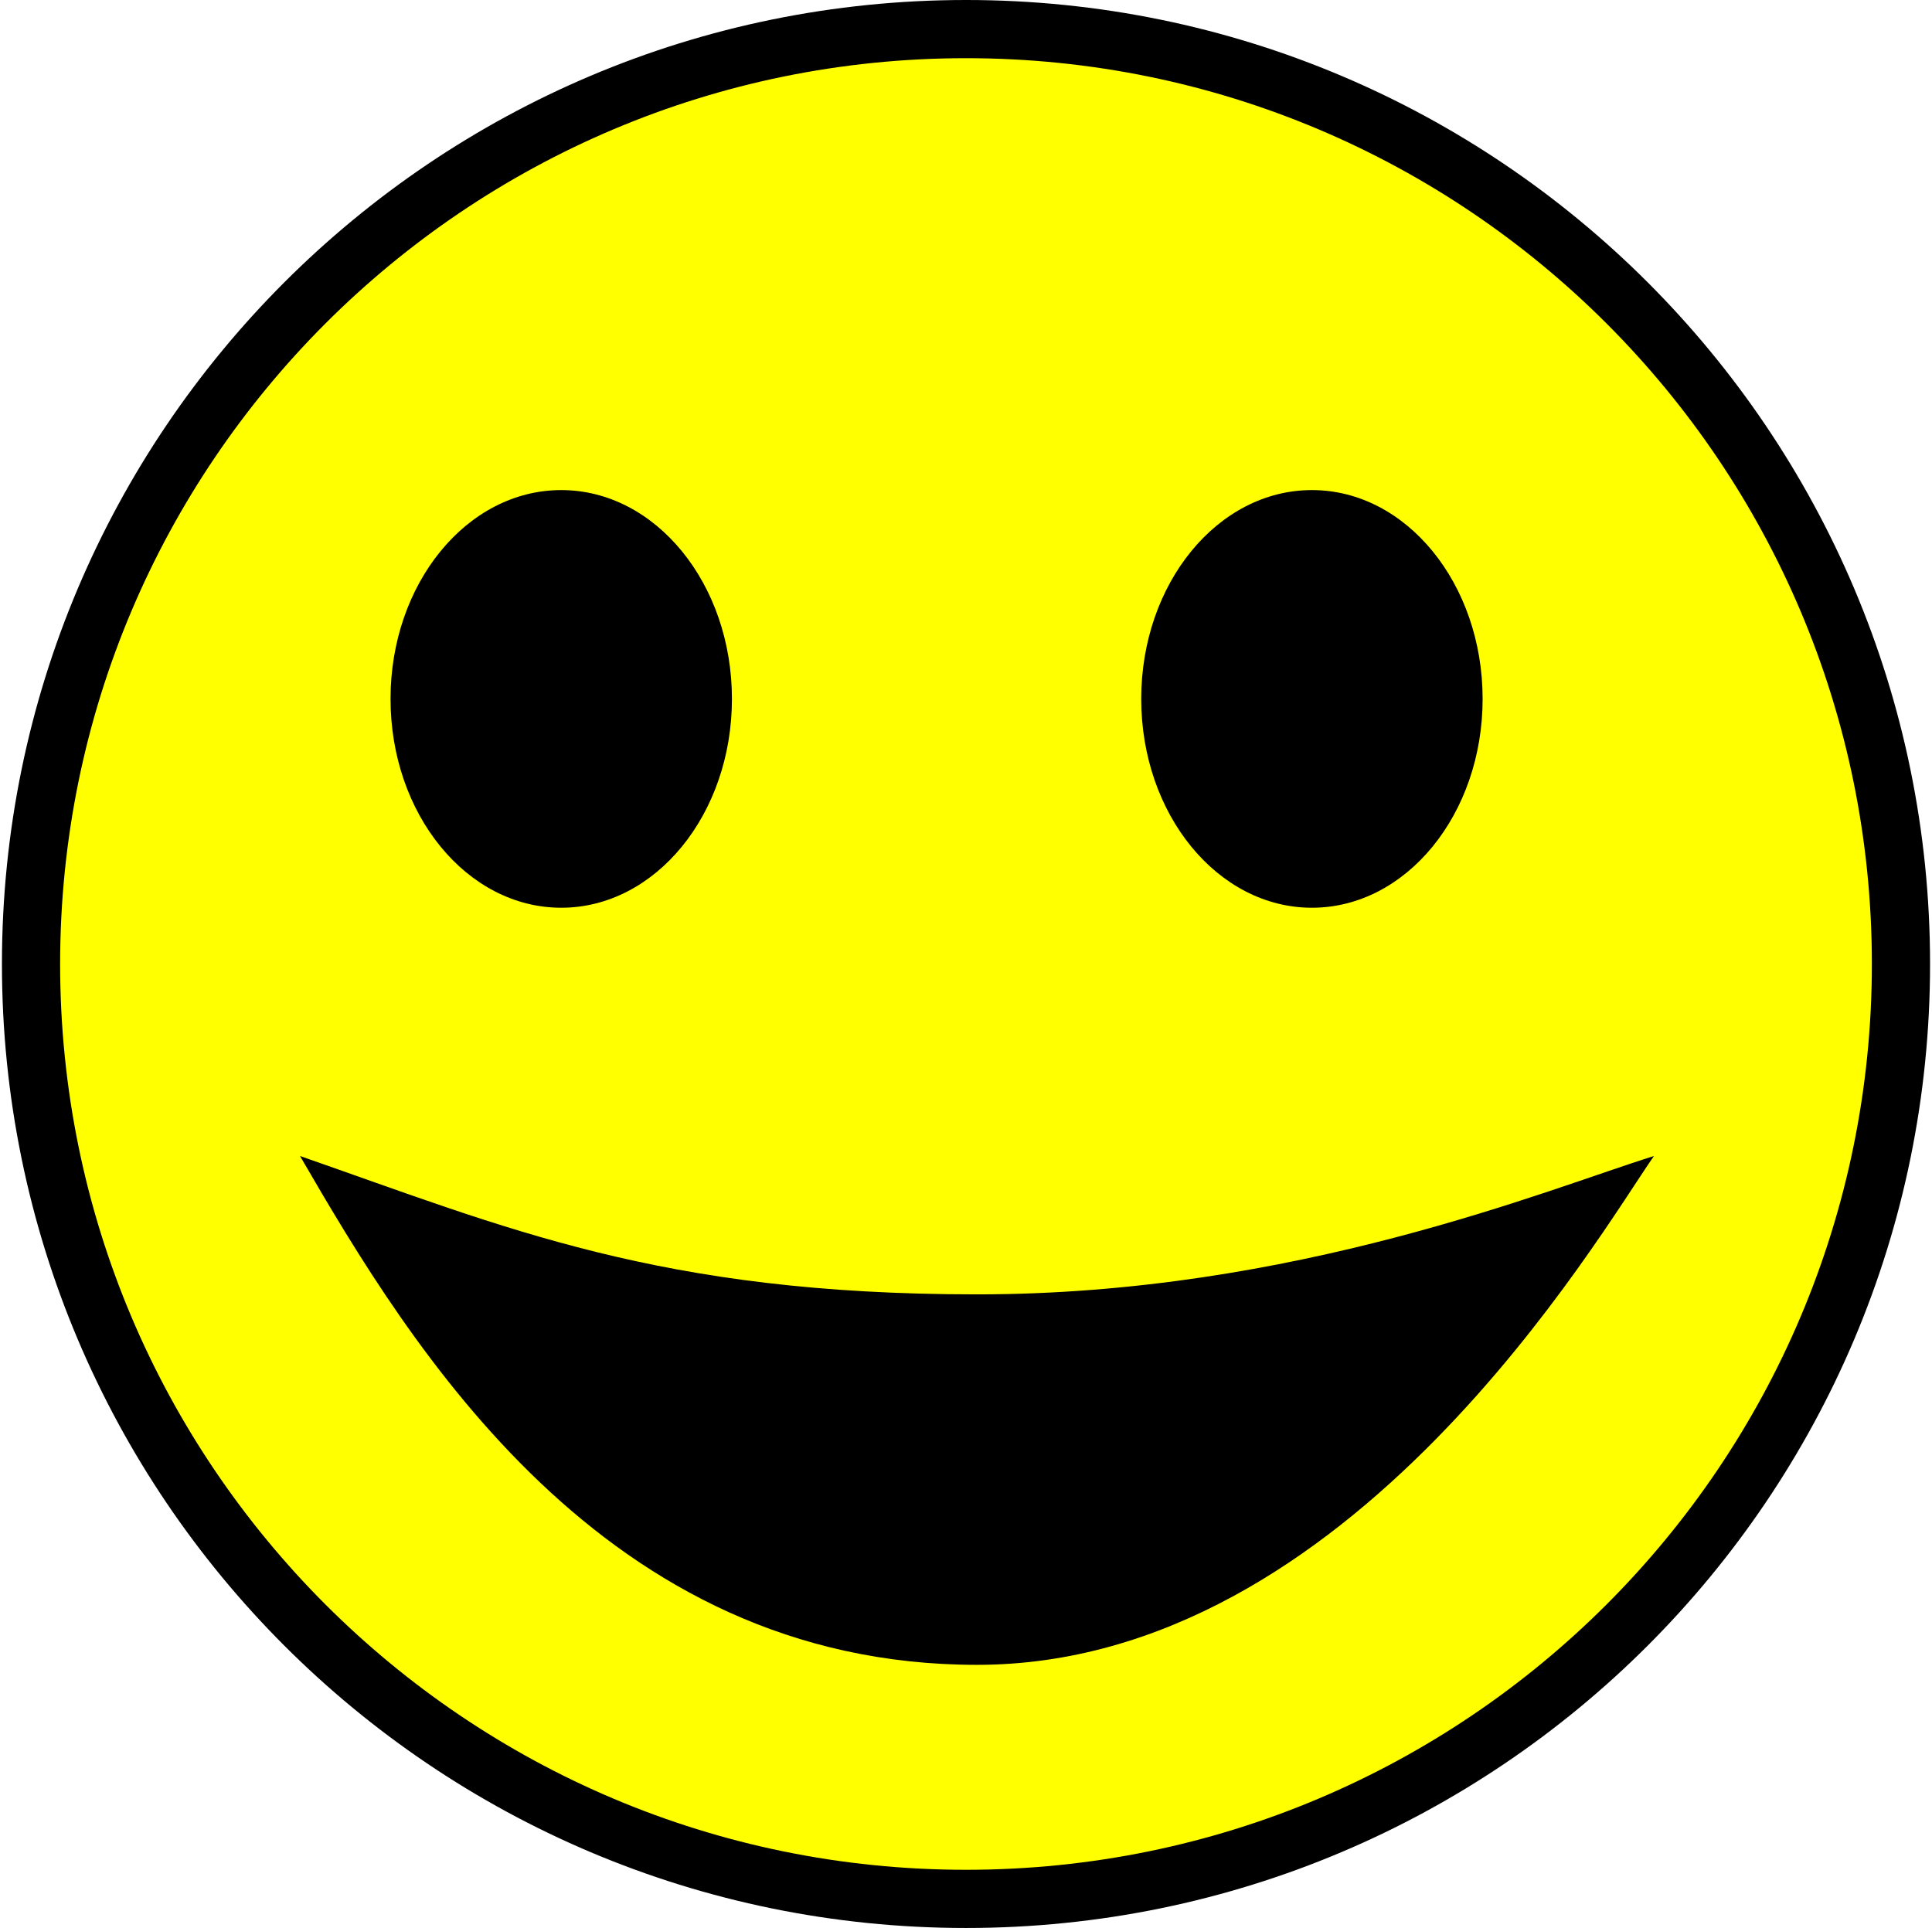
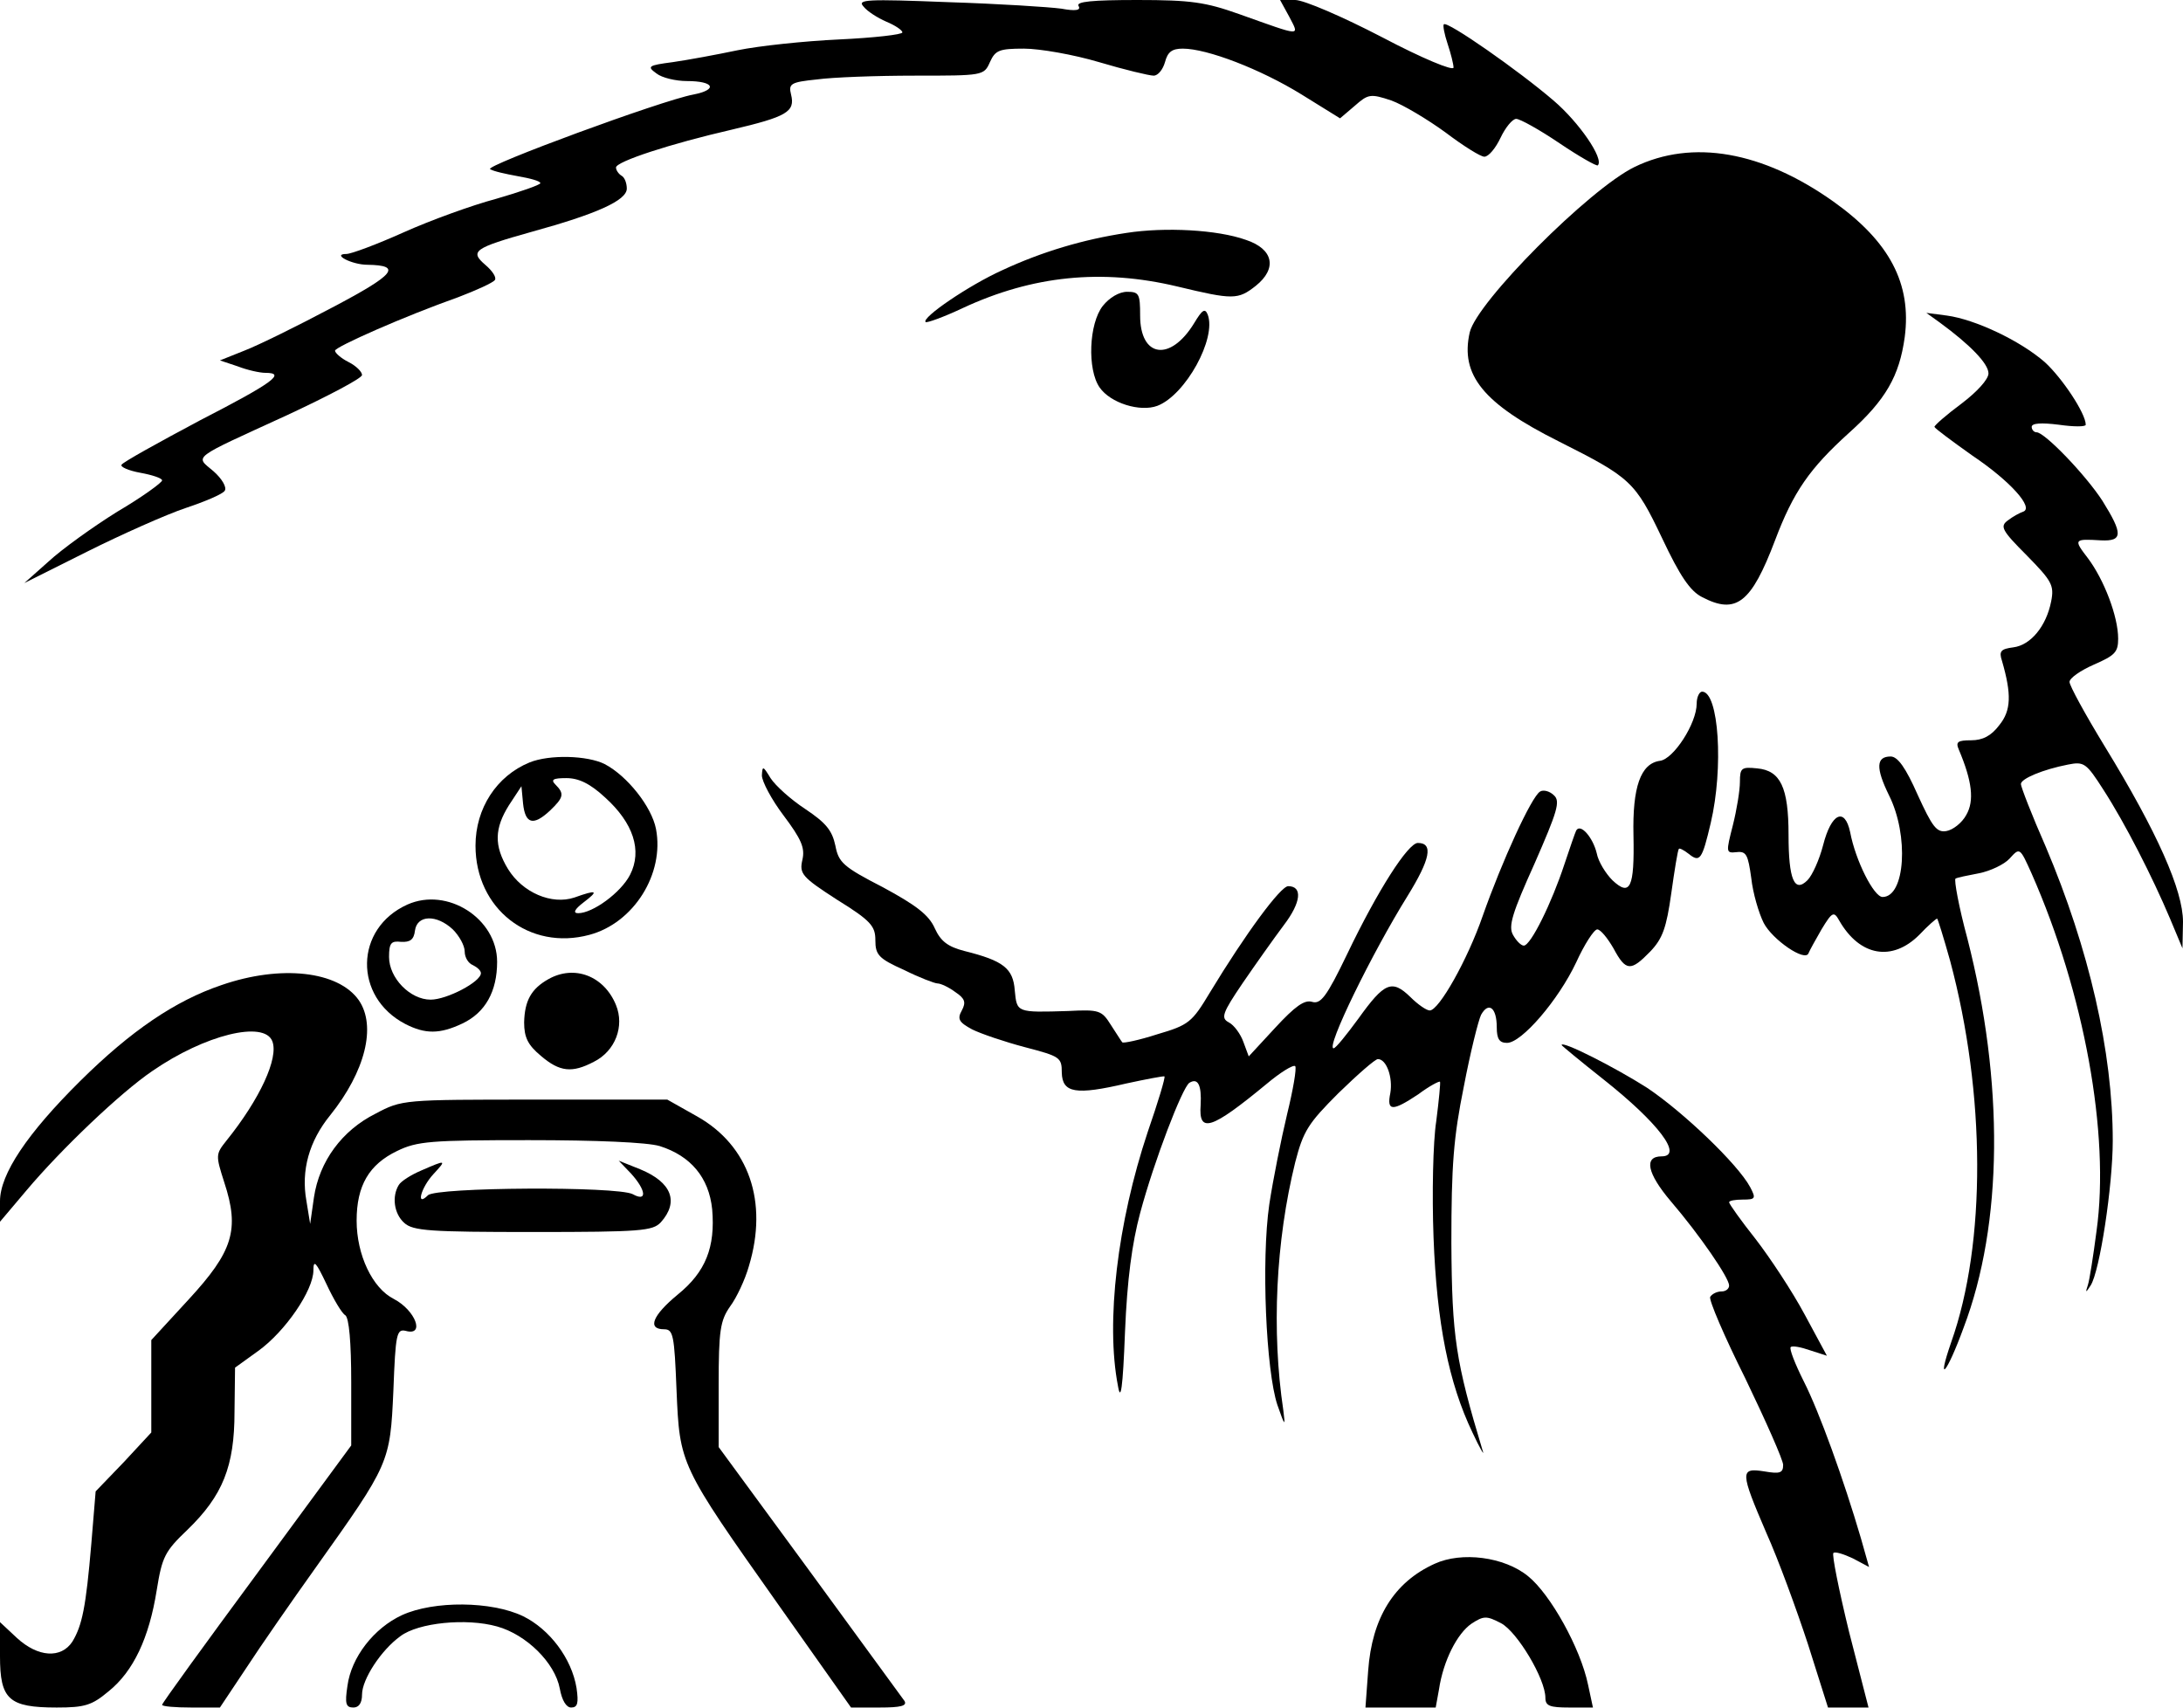
- <svg xmlns="http://www.w3.org/2000/svg" version="1.1" width="498" height="497" viewBox="-0.5 0 498 497" enable-background="new -0.5 0 498 497" xml:space="preserve">
-   <circle fill="#FFFF00" stroke="#000000" stroke-width="15" cx="248.5" cy="248.5" r="241" />
-   <ellipse cx="144.166" cy="180.166" rx="44" ry="53.833" />
-   <ellipse cx="337.666" cy="180.166" rx="44" ry="53.833" />
-   <path d="M425.834,298c-14.334,20.5-78.127,131.167-174.5,131.167c-96.374,0-145.833-81.667-174.5-131.167         c53.167,18.5,92.583,35.667,174.5,35.667C333.251,333.667,398.5,306.5,425.834,298z" />
+ <svg xmlns="http://www.w3.org/2000/svg" version="1.0" width="404pt" height="316pt" viewBox="0 0 404 316" preserveAspectRatio="xMidYMid meet">
+   <g transform="translate(0,316) scale(0.1,-0.1)" fill="#000000" stroke="none">
+     <path d="M1598 3148 c7 -9 26 -21 42 -28 17 -7 30 -16 30 -20 0 -4 -53 -10 -117 -13 -65 -3 -149 -12 -188 -20 -38 -8 -92 -18 -120 -22 -46 -6 -48 -8 -30 -21 10 -8 36 -14 56 -14 51 0 58 -16 12 -25 -59 -11 -387 -132 -376 -138 6 -4 29 -9 51 -13 23 -4 42 -9 42 -13 0 -3 -37 -16 -82 -29 -45 -12 -122 -40 -171 -62 -49 -22 -97 -40 -106 -40 -28 0 10 -20 39 -20 65 -1 51 -18 -65 -79 -64 -34 -137 -70 -163 -80 l-45 -18 33 -11 c18 -7 41 -12 51 -12 39 0 15 -18 -121 -88 -77 -41 -142 -77 -145 -82 -3 -4 13 -11 35 -15 22 -4 40 -10 40 -14 0 -4 -37 -31 -83 -58 -45 -28 -102 -69 -127 -92 l-45 -40 116 58 c64 32 147 69 183 81 36 12 69 26 72 32 4 6 -5 22 -21 36 -34 29 -44 21 137 104 75 35 138 68 138 74 0 6 -11 17 -25 24 -14 7 -25 17 -25 21 0 7 129 64 228 99 34 13 65 27 68 32 3 5 -5 17 -18 28 -29 25 -21 31 86 61 120 33 176 58 176 80 0 10 -4 21 -10 24 -5 3 -10 10 -10 15 0 11 101 44 214 70 102 24 118 33 110 65 -5 20 -1 23 48 28 29 4 110 7 181 7 126 0 128 0 139 25 10 22 17 25 63 25 29 0 92 -11 139 -25 47 -14 93 -25 101 -25 8 0 17 11 21 25 5 19 13 25 33 25 45 0 144 -38 220 -85 l71 -44 27 23 c25 22 29 23 68 10 22 -8 67 -35 100 -59 33 -25 65 -45 72 -45 8 0 21 16 30 35 9 19 22 35 29 35 7 0 43 -20 80 -45 37 -25 69 -43 71 -41 12 12 -35 80 -82 120 -64 55 -197 148 -203 141 -2 -2 1 -18 7 -36 6 -18 11 -38 11 -44 0 -7 -58 17 -132 56 -73 38 -145 69 -161 69 l-28 0 17 -31 c19 -37 25 -37 -93 5 -62 22 -89 26 -188 26 -84 0 -114 -3 -109 -11 5 -8 -5 -10 -32 -5 -22 3 -115 9 -209 12 -152 6 -169 5 -157 -8z" />
+     <path d="M3025 2851 c-84 -41 -292 -250 -305 -306 -18 -79 25 -132 165 -202 133 -67 141 -74 191 -179 33 -70 52 -98 74 -109 63 -33 91 -11 135 105 34 90 64 133 137 199 68 61 93 105 103 177 13 99 -28 177 -132 251 -131 93 -261 116 -368 64z" />
+     <path d="M2085 2729 c-80 -12 -157 -35 -230 -69 -62 -28 -150 -88 -142 -96 2 -2 33 9 69 26 129 60 257 73 396 40 104 -25 113 -25 146 1 40 32 33 68 -18 85 -53 19 -150 24 -221 13z" />
+     <path d="M2041 2594 c-26 -33 -29 -118 -6 -151 20 -29 75 -46 107 -34 52 20 110 125 93 169 -5 12 -10 9 -25 -16 -44 -72 -100 -64 -100 14 0 40 -2 44 -24 44 -15 0 -33 -11 -45 -26z" />
+     <path d="M3590 2563 c56 -41 90 -76 90 -94 0 -11 -21 -34 -50 -56 -27 -20 -50 -40 -50 -43 1 -3 32 -26 70 -53 70 -47 115 -97 94 -104 -6 -2 -19 -9 -28 -16 -15 -11 -12 -18 35 -65 46 -47 51 -55 45 -85 -9 -46 -38 -81 -70 -85 -23 -3 -27 -7 -21 -25 18 -62 17 -92 -5 -119 -15 -20 -31 -28 -52 -28 -25 0 -29 -3 -23 -17 25 -59 29 -95 14 -121 -8 -15 -25 -28 -37 -30 -18 -3 -26 8 -53 67 -22 50 -37 71 -50 71 -27 0 -28 -21 -3 -72 37 -74 30 -188 -12 -188 -16 0 -50 67 -60 120 -10 47 -35 35 -50 -24 -7 -27 -20 -56 -29 -65 -24 -24 -35 1 -35 84 0 88 -15 119 -58 123 -29 3 -32 1 -32 -25 0 -16 -6 -52 -13 -80 -13 -51 -13 -52 7 -50 18 2 21 -5 27 -48 3 -28 14 -65 23 -83 16 -31 77 -73 83 -56 2 5 13 25 24 44 20 33 23 34 33 16 38 -66 98 -76 148 -26 16 17 31 30 33 30 1 0 12 -35 24 -78 66 -246 67 -523 2 -706 -28 -81 -8 -58 23 27 73 192 75 454 7 720 -16 59 -25 109 -22 111 3 2 23 6 44 10 20 4 46 16 56 27 19 21 19 21 41 -28 97 -220 145 -482 120 -661 -6 -46 -13 -91 -16 -100 -5 -15 -4 -15 5 -1 17 26 41 185 41 268 0 165 -44 355 -124 544 -26 59 -46 111 -46 116 0 10 41 27 87 36 30 6 34 3 66 -47 40 -62 90 -160 123 -238 l23 -55 1 49 c0 58 -47 165 -145 325 -36 59 -65 112 -65 119 0 7 20 21 45 32 39 17 45 23 45 48 0 41 -26 109 -56 149 -27 35 -26 36 24 33 41 -2 41 12 3 73 -31 48 -107 127 -122 127 -5 0 -9 5 -9 10 0 7 18 8 50 4 28 -4 50 -4 50 0 0 21 -44 87 -76 116 -46 40 -129 79 -181 86 l-38 5 25 -18z" />
+     <path d="M3140 1858 c0 -37 -43 -103 -68 -106 -36 -5 -51 -49 -49 -138 2 -97 -6 -114 -39 -83 -12 12 -26 34 -29 50 -7 29 -30 56 -38 42 -2 -4 -12 -33 -22 -63 -23 -70 -62 -150 -75 -150 -5 0 -14 9 -20 20 -9 16 -1 41 40 132 42 96 48 115 36 126 -8 8 -20 11 -26 7 -16 -10 -70 -128 -106 -230 -28 -81 -81 -175 -98 -175 -6 0 -22 11 -36 25 -34 33 -48 27 -96 -40 -22 -30 -42 -55 -46 -55 -15 0 71 176 137 282 42 68 48 98 19 98 -18 0 -74 -87 -131 -206 -38 -79 -49 -93 -65 -88 -14 4 -31 -8 -68 -48 l-49 -53 -10 27 c-5 14 -17 31 -27 36 -15 8 -12 17 26 73 24 35 58 83 76 107 32 42 35 72 8 72 -14 0 -79 -88 -145 -197 -33 -55 -39 -60 -97 -77 -34 -11 -63 -17 -65 -15 -2 2 -11 17 -21 32 -17 27 -21 29 -79 26 -96 -3 -95 -3 -99 38 -3 41 -21 55 -93 73 -31 8 -44 18 -55 42 -11 25 -35 43 -96 76 -74 38 -82 46 -88 77 -6 28 -17 42 -56 68 -26 17 -55 43 -64 57 -14 23 -15 23 -16 5 0 -11 18 -45 40 -74 33 -44 40 -60 35 -82 -6 -26 -1 -32 64 -74 63 -39 71 -49 71 -75 0 -27 6 -34 53 -55 28 -14 57 -25 62 -25 6 0 21 -7 33 -16 18 -12 20 -19 12 -34 -9 -16 -5 -22 19 -35 16 -8 60 -23 98 -33 65 -17 68 -19 68 -47 1 -38 26 -42 120 -20 37 8 69 14 70 13 2 -2 -12 -48 -31 -103 -56 -168 -78 -352 -55 -470 5 -30 9 -5 13 100 4 97 13 164 28 220 26 97 78 232 91 241 16 10 23 -4 21 -41 -4 -53 19 -46 122 39 25 21 49 36 53 33 3 -4 -4 -44 -15 -89 -11 -46 -26 -121 -33 -167 -15 -104 -6 -308 15 -371 14 -40 15 -41 11 -10 -22 147 -14 313 22 459 15 58 24 72 80 128 36 35 68 63 73 63 16 0 28 -34 23 -63 -7 -34 4 -34 52 -2 20 15 39 25 40 23 1 -2 -2 -34 -7 -73 -6 -38 -8 -135 -5 -215 6 -159 28 -269 72 -361 14 -30 23 -45 19 -34 -50 166 -57 210 -58 385 0 144 4 195 23 289 12 63 27 123 32 133 14 25 29 13 29 -23 0 -22 5 -29 19 -29 27 0 95 79 128 149 15 33 33 61 39 61 6 0 19 -16 30 -35 23 -43 32 -43 68 -6 23 24 30 44 39 108 6 43 12 80 14 82 1 2 9 -2 18 -9 21 -17 25 -11 41 57 24 102 15 243 -16 243 -5 0 -10 -10 -10 -22z" />
+     <path d="M980 1749 c-61 -25 -100 -85 -100 -154 0 -117 100 -195 211 -165 82 22 139 113 123 196 -8 41 -53 98 -95 120 -32 16 -102 18 -139 3z m140 -65 c52 -47 69 -98 46 -143 -17 -33 -69 -71 -96 -71 -10 0 -7 7 10 20 29 22 25 24 -17 9 -42 -14 -96 9 -123 53 -26 43 -25 75 2 118 l23 35 3 -32 c4 -38 19 -42 50 -13 25 24 27 31 10 48 -9 9 -5 12 20 12 23 0 44 -10 72 -36z" />
+     <path d="M754 1486 c-98 -44 -100 -171 -4 -221 37 -19 64 -19 106 1 42 20 64 59 64 114 0 80 -92 139 -166 106z m84 -46 c12 -12 22 -30 22 -41 0 -11 7 -22 15 -25 8 -4 15 -10 15 -15 0 -16 -63 -49 -93 -49 -38 0 -77 40 -77 79 0 26 4 30 22 28 17 -1 24 4 26 21 4 29 40 30 70 2z" />
+     <path d="M410 1337 c-86 -29 -168 -85 -261 -177 -99 -98 -149 -173 -149 -223 l0 -38 49 58 c64 76 174 181 233 221 97 67 207 94 222 55 12 -31 -23 -107 -85 -184 -20 -25 -20 -27 -4 -77 29 -88 16 -128 -66 -217 l-69 -75 0 -85 0 -86 -51 -55 -52 -54 -8 -97 c-10 -118 -17 -151 -35 -181 -21 -32 -64 -29 -103 7 l-31 29 0 -63 c0 -80 16 -95 105 -95 52 0 65 4 96 30 46 37 75 99 89 187 10 62 15 72 57 112 65 63 87 117 87 218 l1 82 43 31 c50 36 102 112 102 149 0 21 5 15 24 -25 13 -28 29 -55 35 -58 7 -5 11 -50 11 -124 l0 -117 -175 -238 c-96 -130 -175 -239 -175 -242 0 -3 24 -5 54 -5 l53 0 48 72 c26 40 85 125 130 188 136 191 137 193 143 326 4 106 6 115 23 111 36 -10 18 38 -22 59 -40 20 -69 82 -69 145 0 65 23 104 75 129 37 18 62 20 244 20 124 0 219 -4 242 -11 57 -18 91 -58 97 -117 6 -70 -12 -116 -64 -158 -46 -38 -57 -64 -25 -64 17 0 19 -11 23 -112 6 -139 5 -138 188 -397 l135 -191 53 0 c39 0 51 3 46 12 -5 7 -84 115 -176 241 l-168 229 0 115 c0 101 3 119 21 145 12 16 28 50 35 75 36 119 0 223 -96 277 l-55 31 -245 0 c-244 0 -246 0 -295 -26 -62 -31 -104 -88 -114 -155 l-7 -49 -7 43 c-10 56 5 110 44 158 65 81 86 165 53 213 -38 54 -144 66 -254 28z" />
+     <path d="M1015 1348 c-32 -18 -44 -40 -45 -80 0 -28 7 -42 31 -62 35 -30 58 -32 98 -11 40 20 57 66 41 105 -22 54 -77 75 -125 48z" />
+     <path d="M2890 1226 c0 -1 35 -30 78 -64 101 -80 148 -142 107 -142 -33 0 -27 -31 17 -83 54 -63 108 -142 108 -156 0 -6 -6 -11 -14 -11 -8 0 -17 -4 -21 -10 -3 -5 26 -73 65 -151 38 -79 70 -151 70 -160 0 -15 -6 -17 -35 -12 -45 7 -45 0 4 -114 22 -49 56 -142 77 -206 l37 -117 37 0 38 0 -36 140 c-19 78 -32 143 -29 146 3 3 19 -2 36 -10 l30 -16 -15 53 c-32 109 -77 234 -106 291 -16 32 -27 60 -24 63 3 3 19 0 36 -6 l31 -10 -41 76 c-23 43 -64 105 -91 140 -27 34 -49 65 -49 68 0 3 11 5 25 5 24 0 25 2 14 23 -23 43 -125 140 -191 184 -58 37 -158 88 -158 79z" />
+     <path d="M780 994 c-19 -8 -38 -20 -42 -27 -13 -21 -9 -53 10 -70 16 -15 48 -17 239 -17 200 0 221 2 236 18 34 38 20 74 -38 98 l-40 16 23 -24 c28 -31 30 -53 3 -38 -29 15 -364 13 -379 -2 -23 -23 -13 14 10 39 25 27 24 27 -22 7z" />
+     <path d="M2655 266 c-75 -34 -116 -100 -123 -198 l-5 -68 65 0 65 0 6 33 c8 54 34 104 60 122 23 15 28 15 55 1 30 -16 82 -103 82 -138 0 -15 8 -18 44 -18 l44 0 -9 42 c-14 68 -70 168 -111 201 -44 36 -123 46 -173 23z" />
+     <path d="M744 171 c-52 -24 -94 -78 -101 -131 -5 -33 -3 -40 11 -40 10 0 16 8 16 24 0 28 35 82 71 108 33 25 122 34 179 18 54 -15 107 -67 116 -115 4 -22 12 -35 21 -35 12 0 14 8 10 36 -9 55 -50 109 -99 133 -58 28 -165 29 -224 2z" />
+   </g>
</svg>
